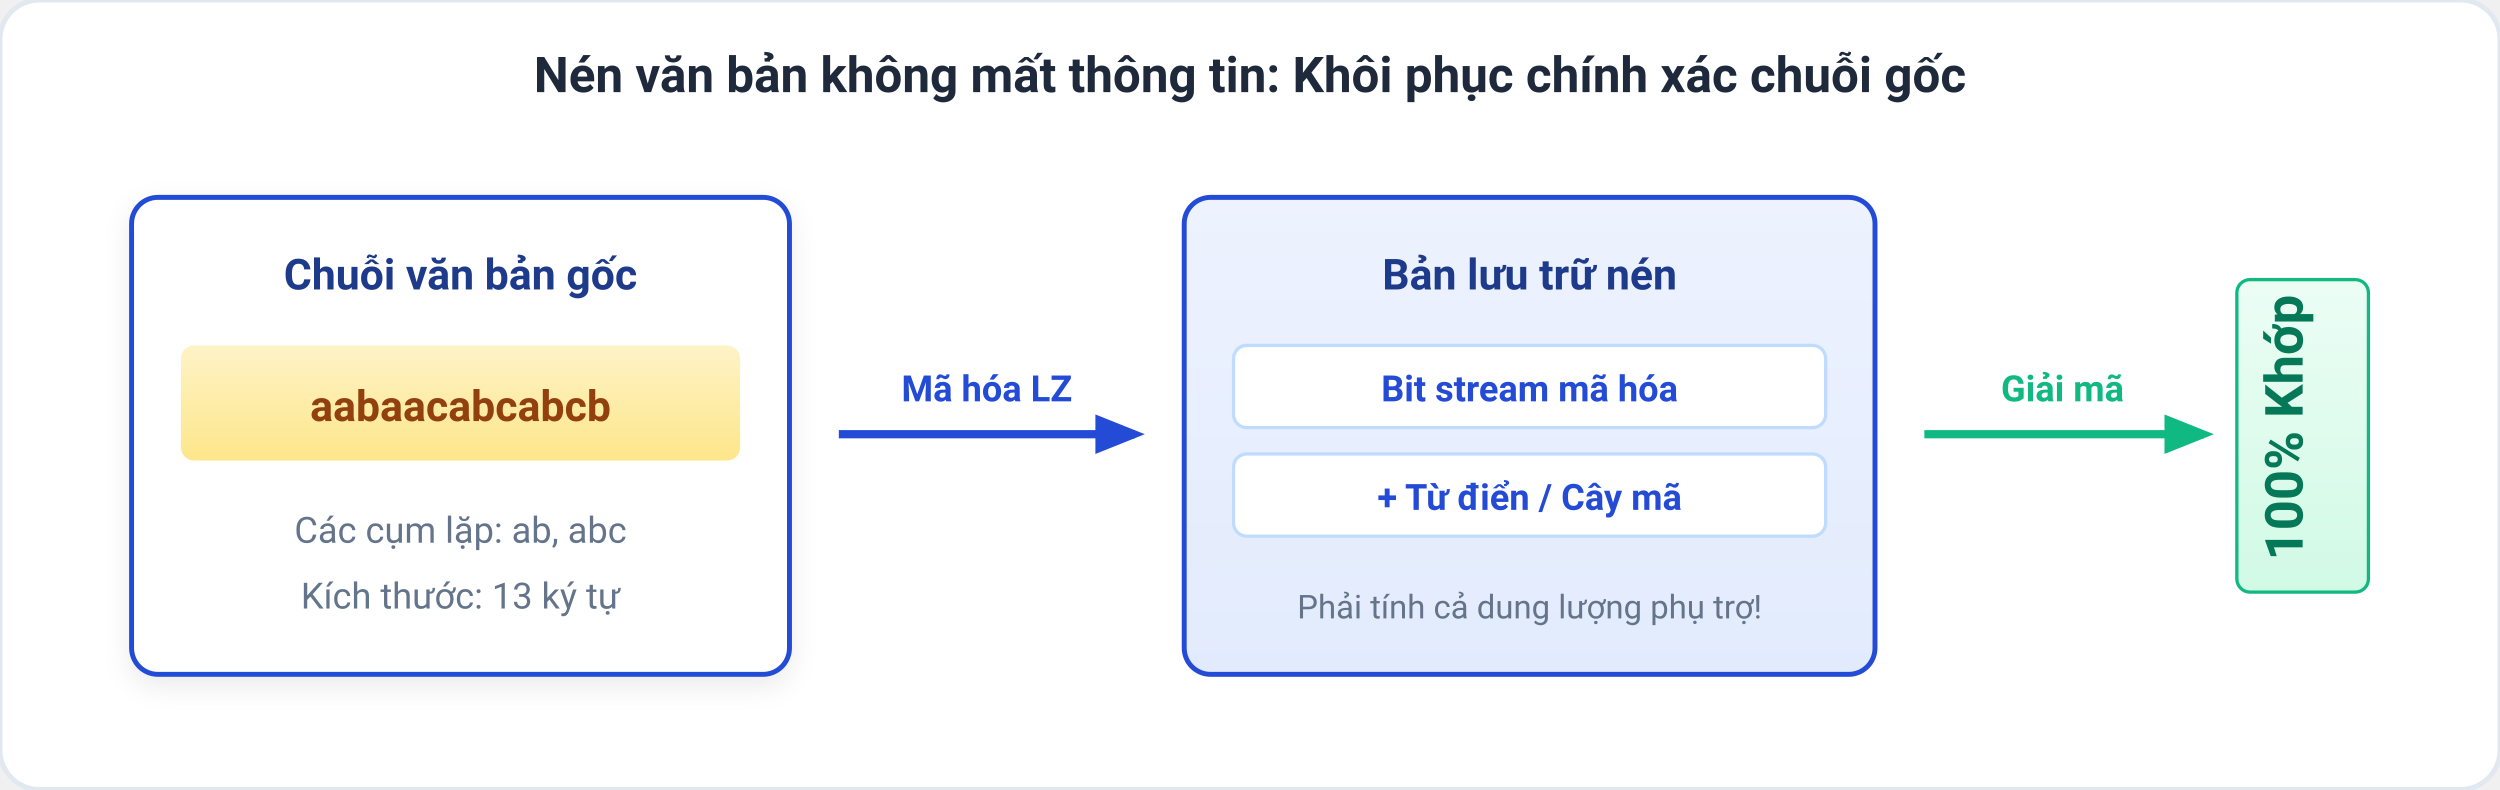
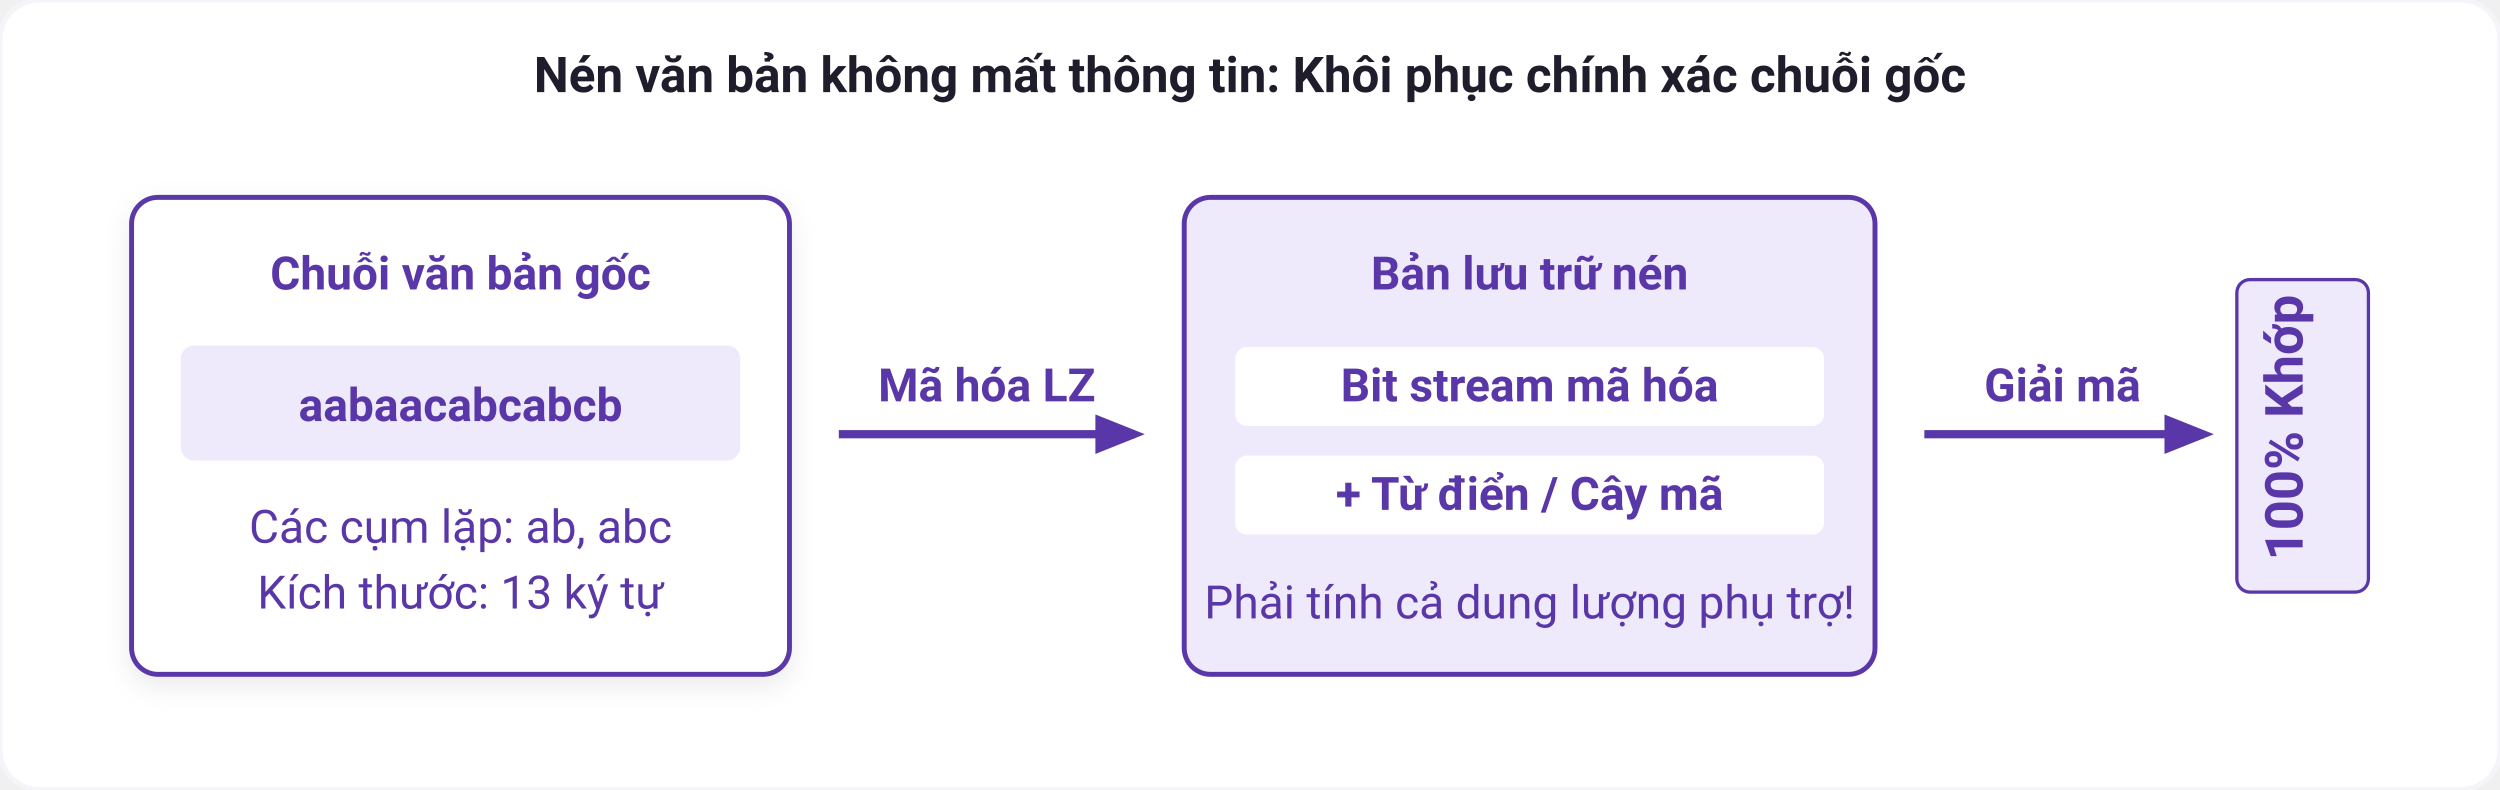
<svg xmlns="http://www.w3.org/2000/svg" viewBox="0 0 760 240" width="100%" height="auto" style="max-width: 760px; font-family: -apple-system, BlinkMacSystemFont, 'Segoe UI', Roboto, Helvetica, Arial, sans-serif;">
  <defs>
    <linearGradient id="blueGrad" x1="0%" y1="0%" x2="100%" y2="100%">
-       <stop offset="0%" stop-color="#244bd6" />
-       <stop offset="100%" stop-color="#1b3cac" />
+       <stop offset="0%" stop-color="#5a37a8" />
+       <stop offset="100%" stop-color="#5a37a8" />
    </linearGradient>
    <linearGradient id="softBlue" x1="0%" y1="0%" x2="0%" y2="100%">
-       <stop offset="0%" stop-color="#edf2fe" />
-       <stop offset="100%" stop-color="#e2ebfd" />
+       <stop offset="0%" stop-color="#f5f4f9" />
+       <stop offset="100%" stop-color="#eee9fb" />
    </linearGradient>
    <linearGradient id="softAmber" x1="0%" y1="0%" x2="0%" y2="100%">
-       <stop offset="0%" stop-color="#fef3c7" />
-       <stop offset="100%" stop-color="#fde68a" />
+       <stop offset="0%" stop-color="#eee9fb" />
+       <stop offset="100%" stop-color="#eee9fb" />
    </linearGradient>
    <linearGradient id="softGreen" x1="0%" y1="0%" x2="0%" y2="100%">
-       <stop offset="0%" stop-color="#ecfdf5" />
-       <stop offset="100%" stop-color="#d1fae5" />
+       <stop offset="0%" stop-color="#f5f4f9" />
+       <stop offset="100%" stop-color="#eee9fb" />
    </linearGradient>
    <linearGradient id="softRed" x1="0%" y1="0%" x2="0%" y2="100%">
-       <stop offset="0%" stop-color="#fef2f2" />
-       <stop offset="100%" stop-color="#fee2e2" />
+       <stop offset="0%" stop-color="#f5f4f9" />
+       <stop offset="100%" stop-color="#eee9fb" />
    </linearGradient>
    <filter id="shadow" x="-5%" y="-5%" width="110%" height="115%" filterUnits="userSpaceOnUse">
-       <feDropShadow dx="0" dy="3" stdDeviation="4" flood-color="#0f172a" flood-opacity="0.08" />
+       <feDropShadow dx="0" dy="3" stdDeviation="4" flood-color="#1f1c2b" flood-opacity="0.08" />
    </filter>
    <marker id="arrow" viewBox="0 0 10 10" refX="8" refY="5" markerWidth="6" markerHeight="6" orient="auto-start-reverse">
-       <path d="M 0 1 L 10 5 L 0 9 z" fill="#244bd6" />
+       <path d="M 0 1 L 10 5 L 0 9 z" fill="#5a37a8" />
    </marker>
    <marker id="grayArrow" viewBox="0 0 10 10" refX="8" refY="5" markerWidth="6" markerHeight="6" orient="auto-start-reverse">
-       <path d="M 0 1 L 10 5 L 0 9 z" fill="#64748b" />
+       <path d="M 0 1 L 10 5 L 0 9 z" fill="#5a37a8" />
    </marker>
    <marker id="redArrow" viewBox="0 0 10 10" refX="8" refY="5" markerWidth="6" markerHeight="6" orient="auto-start-reverse">
-       <path d="M 0 1 L 10 5 L 0 9 z" fill="#ef4444" />
+       <path d="M 0 1 L 10 5 L 0 9 z" fill="#5a37a8" />
    </marker>
    <marker id="greenArrow" viewBox="0 0 10 10" refX="8" refY="5" markerWidth="6" markerHeight="6" orient="auto-start-reverse">
-       <path d="M 0 1 L 10 5 L 0 9 z" fill="#10b981" />
+       <path d="M 0 1 L 10 5 L 0 9 z" fill="#5a37a8" />
    </marker>
  </defs>
-   <rect width="760" height="240" rx="12" fill="#ffffff" stroke="#e2e8f0" stroke-width="1.5" />
-   <text x="380" y="28" font-size="15" font-weight="700" fill="#1e293b" text-anchor="middle">Nén văn bản không mất thông tin: Khôi phục chính xác chuỗi gốc</text>
-   <rect x="40" y="60" width="200" height="145" rx="8" fill="#ffffff" stroke="#244bd6" stroke-width="1.5" filter="url(#shadow)" />
-   <text x="140" y="88" font-size="13" font-weight="700" fill="#1e3a8a" text-anchor="middle">Chuỗi văn bản gốc</text>
-   <rect x="55" y="105" width="170" height="35" rx="4" fill="url(#softAmber)" />
-   <text x="140" y="128" font-size="13" font-weight="700" fill="#92400e" text-anchor="middle">aabaacabcabcb</text>
-   <text x="140" y="165" font-size="11" fill="#64748b" text-anchor="middle">Các cụm lặp: ab, abc</text>
-   <text x="140" y="185" font-size="11" fill="#64748b" text-anchor="middle">Kích thước: 13 ký tự</text>
-   <path d="M 255 132 L 345 132" stroke="#244bd6" stroke-width="2.5" marker-end="url(#arrow)" />
-   <text x="300" y="122" font-size="11" font-weight="600" fill="#244bd6" text-anchor="middle">Mã hóa LZ</text>
-   <rect x="360" y="60" width="210" height="145" rx="8" fill="url(#softBlue)" stroke="#244bd6" stroke-width="1.5" />
-   <text x="465" y="88" font-size="13" font-weight="700" fill="#1e3a8a" text-anchor="middle">Bản lưu trữ nén</text>
-   <rect x="375" y="105" width="180" height="25" rx="4" fill="#ffffff" stroke="#bfdbfe" />
-   <text x="465" y="122" font-size="11" font-weight="600" fill="#244bd6" text-anchor="middle">Bit stream mã hóa</text>
-   <rect x="375" y="138" width="180" height="25" rx="4" fill="#ffffff" stroke="#bfdbfe" />
-   <text x="465" y="155" font-size="11" font-weight="600" fill="#244bd6" text-anchor="middle">+ Từ điển / Cây mã</text>
-   <text x="465" y="188" font-size="10" fill="#64748b" text-anchor="middle">Phải tính cả dung lượng phụ trợ!</text>
-   <path d="M 585 132 L 670 132" stroke="#10b981" stroke-width="2.5" marker-end="url(#greenArrow)" />
-   <text x="627" y="122" font-size="11" font-weight="600" fill="#10b981" text-anchor="middle">Giải mã</text>
-   <rect x="680" y="85" width="40" height="95" rx="4" fill="url(#softGreen)" stroke="#10b981" />
-   <text x="700" y="130" font-size="16" font-weight="700" fill="#047857" text-anchor="middle" transform="rotate(-90 700 130)">100% Khớp</text>
+   <rect width="760" height="240" rx="12" fill="#ffffff" stroke="#f5f4f9" stroke-width="1.5" />
+   <text x="380" y="28" font-size="15" font-weight="700" fill="#1f1c2b" text-anchor="middle">Nén văn bản không mất thông tin: Khôi phục chính xác chuỗi gốc</text>
+   <rect x="40" y="60" width="200" height="145" rx="8" fill="#ffffff" stroke="#5a37a8" stroke-width="1.5" filter="url(#shadow)" />
+   <text x="140" y="88" font-size="14" font-weight="700" fill="#5a37a8" text-anchor="middle">Chuỗi văn bản gốc</text>
+   <rect x="55" y="105" width="170" height="35" rx="4" fill="#eee9fb" />
+   <text x="140" y="128" font-size="14" font-weight="700" fill="#5a37a8" text-anchor="middle">aabaacabcabcb</text>
+   <text x="140" y="165" font-size="14" fill="#5a37a8" text-anchor="middle">Các cụm lặp: ab, abc</text>
+   <text x="140" y="185" font-size="14" fill="#5a37a8" text-anchor="middle">Kích thước: 13 ký tự</text>
+   <path d="M 255 132 L 345 132" stroke="#5a37a8" stroke-width="2.5" marker-end="url(#arrow)" />
+   <text x="300" y="122" font-size="14" font-weight="600" fill="#5a37a8" text-anchor="middle">Mã hóa LZ</text>
+   <rect x="360" y="60" width="210" height="145" rx="8" fill="#eee9fb" stroke="#5a37a8" stroke-width="1.5" />
+   <text x="465" y="88" font-size="14" font-weight="700" fill="#5a37a8" text-anchor="middle">Bản lưu trữ nén</text>
+   <rect x="375" y="105" width="180" height="25" rx="4" fill="#ffffff" stroke="#eee9fb" />
+   <text x="465" y="122" font-size="14" font-weight="600" fill="#5a37a8" text-anchor="middle">Bit stream mã hóa</text>
+   <rect x="375" y="138" width="180" height="25" rx="4" fill="#ffffff" stroke="#eee9fb" />
+   <text x="465" y="155" font-size="14" font-weight="600" fill="#5a37a8" text-anchor="middle">+ Từ điển / Cây mã</text>
+   <text x="465" y="188" font-size="14" fill="#5a37a8" text-anchor="middle">Phải tính cả dung lượng phụ trợ!</text>
+   <path d="M 585 132 L 670 132" stroke="#5a37a8" stroke-width="2.5" marker-end="url(#greenArrow)" />
+   <text x="627" y="122" font-size="14" font-weight="600" fill="#5a37a8" text-anchor="middle">Giải mã</text>
+   <rect x="680" y="85" width="40" height="95" rx="4" fill="#eee9fb" stroke="#5a37a8" />
+   <text x="700" y="130" font-size="16" font-weight="700" fill="#5a37a8" text-anchor="middle" transform="rotate(-90 700 130)">100% Khớp</text>
</svg>
